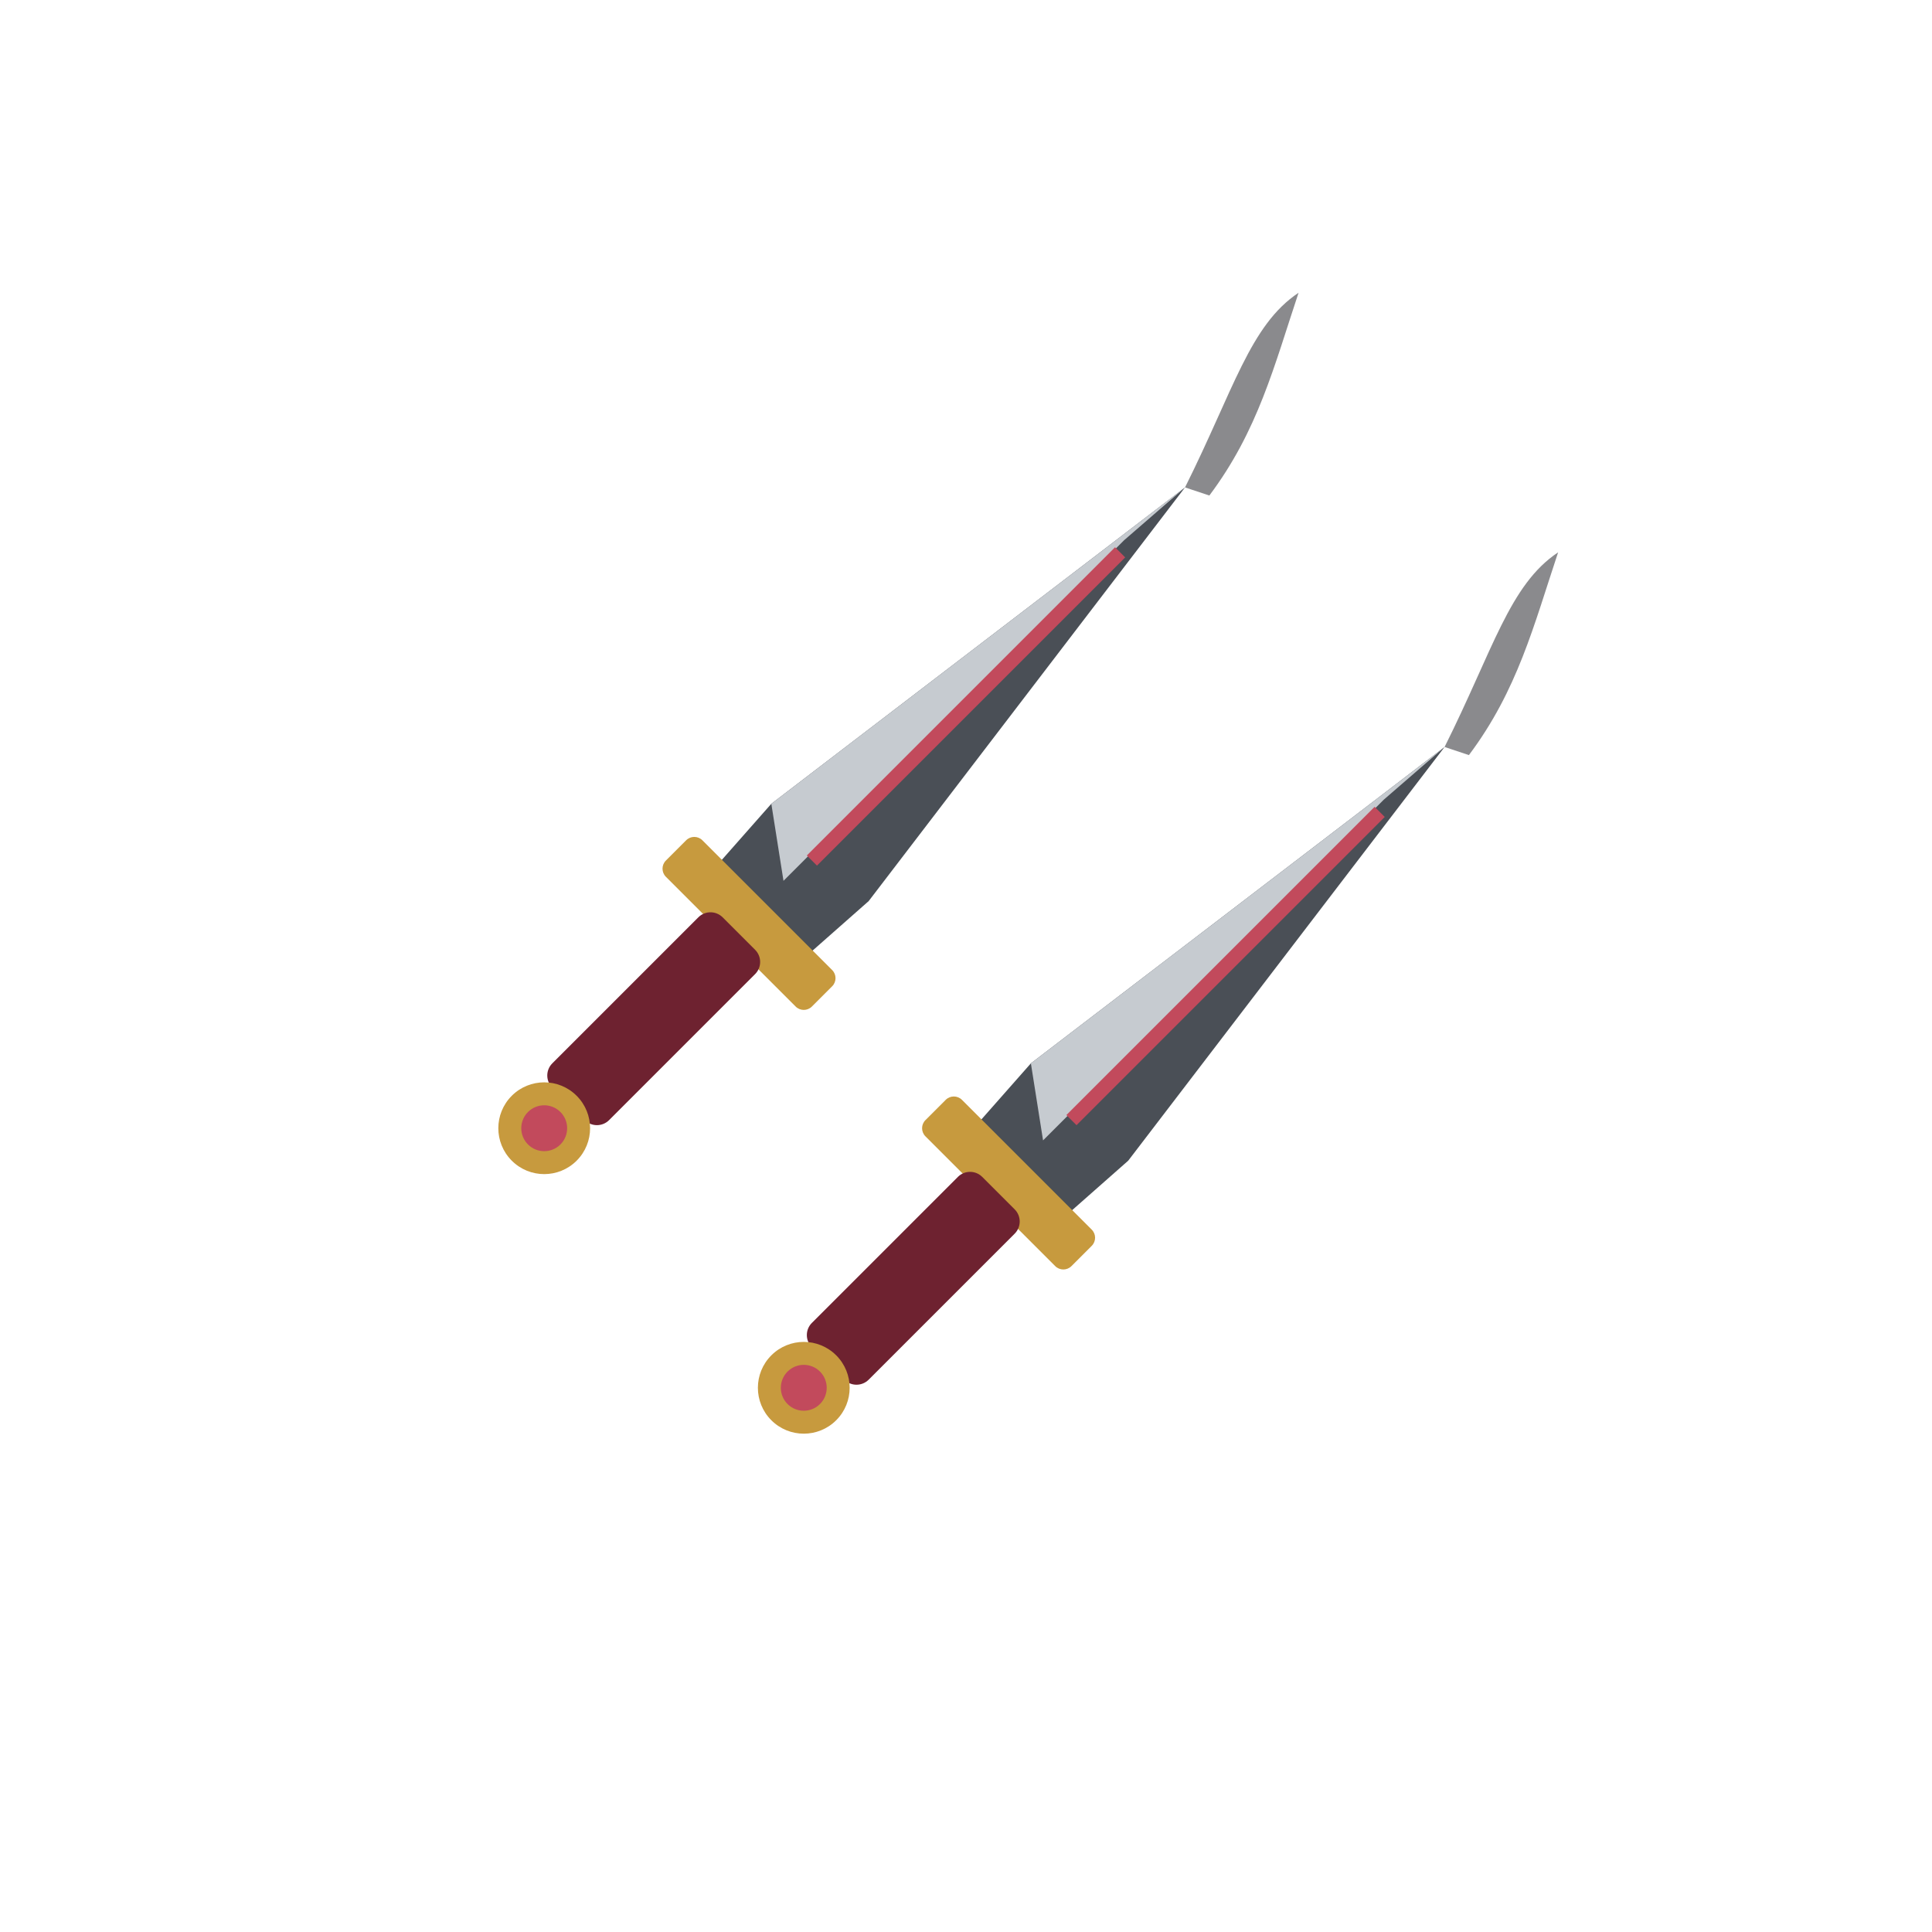
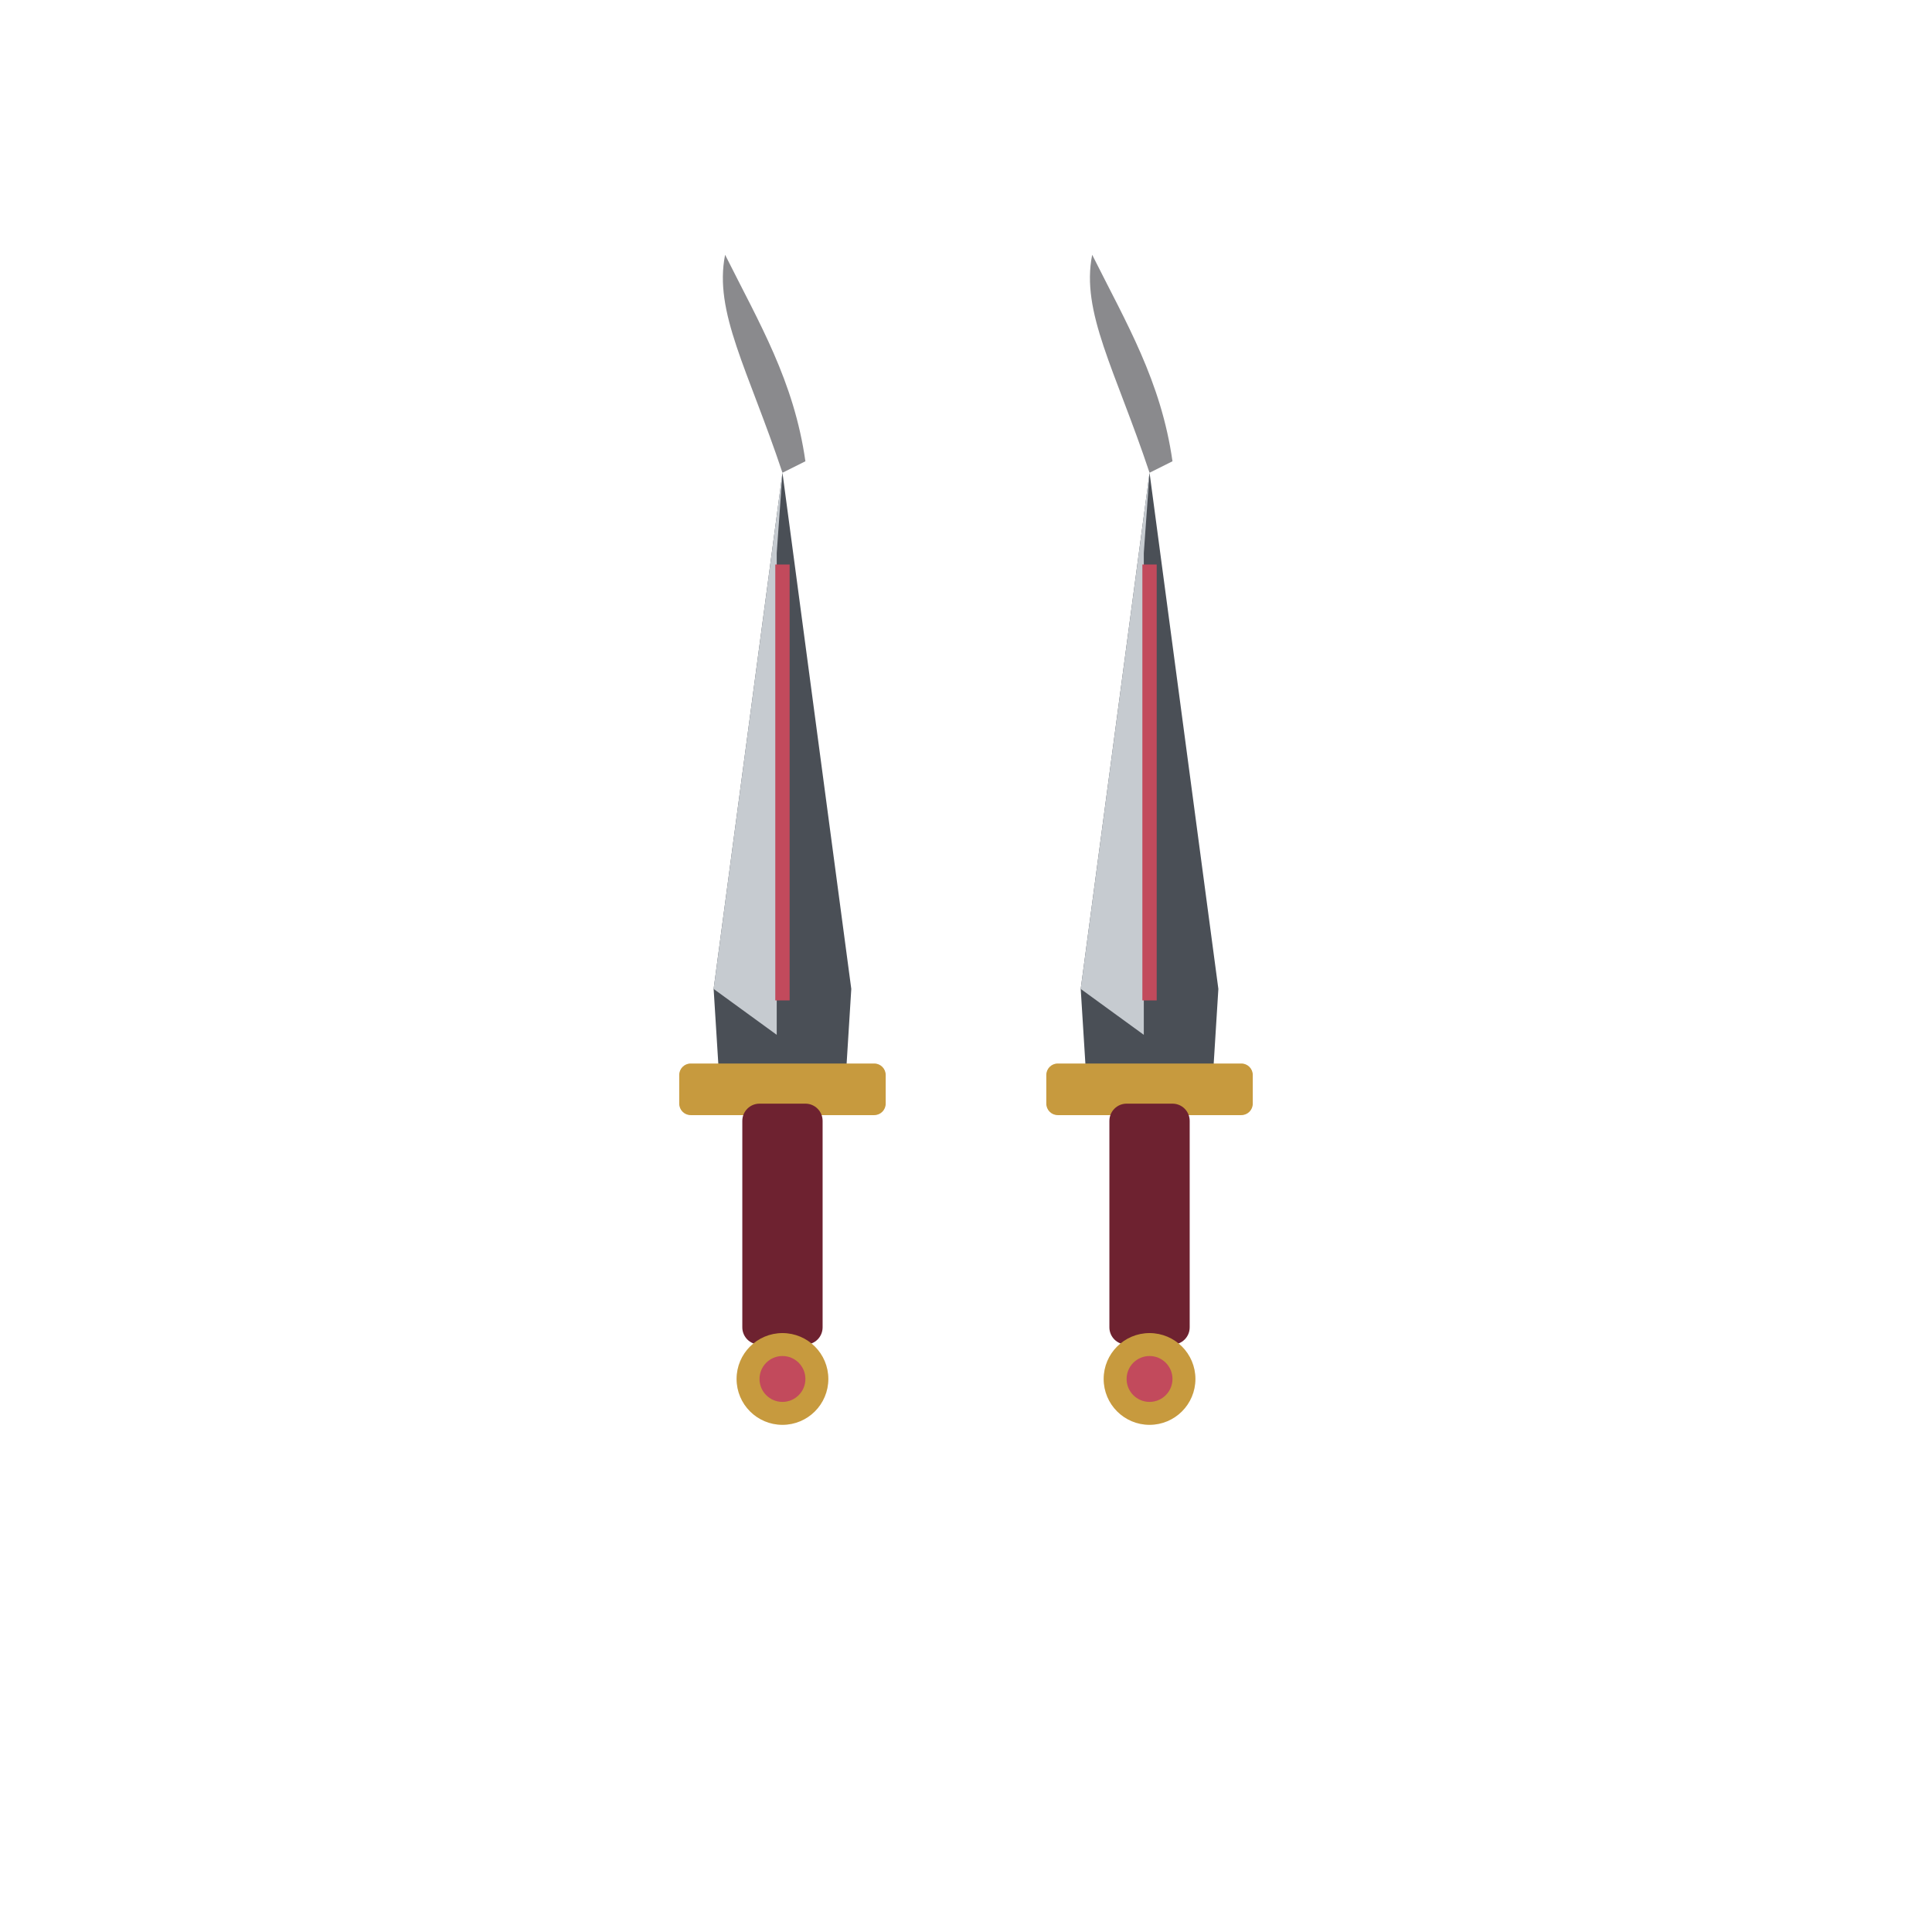
<svg xmlns="http://www.w3.org/2000/svg" viewBox="0 0 256 256" width="256" height="256">
-   <g transform="translate(128 128) scale(0.76) rotate(45) translate(-128 -128)">
+   <g transform="translate(128 128) scale(0.76) translate(-128 -128)">
    <path d="M96 42 C90 24 84 14 86 4 C92 16 98 26 100 40 Z" fill="#16161C" opacity="0.5" />
    <path d="M160 42 C154 24 148 14 150 4 C156 16 162 26 164 40 Z" fill="#16161C" opacity="0.5" />
    <path d="M96 42 L84 132 L85 148 L107 148 L108 132 Z" fill="#4A4F56" />
    <path d="M96 42 L84 132 L95 140 L95 56 Z" fill="#C6CBD0" />
    <path d="M96 58 L96 134" stroke="#C24A5C" stroke-width="2.5" />
    <rect x="78" y="145" width="36" height="9" rx="2" fill="#C79A3E" />
    <rect x="89" y="152" width="14" height="42" rx="3" fill="#6E2230" />
    <circle cx="96" cy="200" r="8" fill="#C79A3E" />
    <circle cx="96" cy="200" r="4" fill="#C24A5C" />
    <path d="M160 42 L148 132 L149 148 L171 148 L172 132 Z" fill="#4A4F56" />
    <path d="M160 42 L148 132 L159 140 L159 56 Z" fill="#C6CBD0" />
    <path d="M160 58 L160 134" stroke="#C24A5C" stroke-width="2.5" />
    <rect x="142" y="145" width="36" height="9" rx="2" fill="#C79A3E" />
    <rect x="153" y="152" width="14" height="42" rx="3" fill="#6E2230" />
    <circle cx="160" cy="200" r="8" fill="#C79A3E" />
    <circle cx="160" cy="200" r="4" fill="#C24A5C" />
  </g>
</svg>
